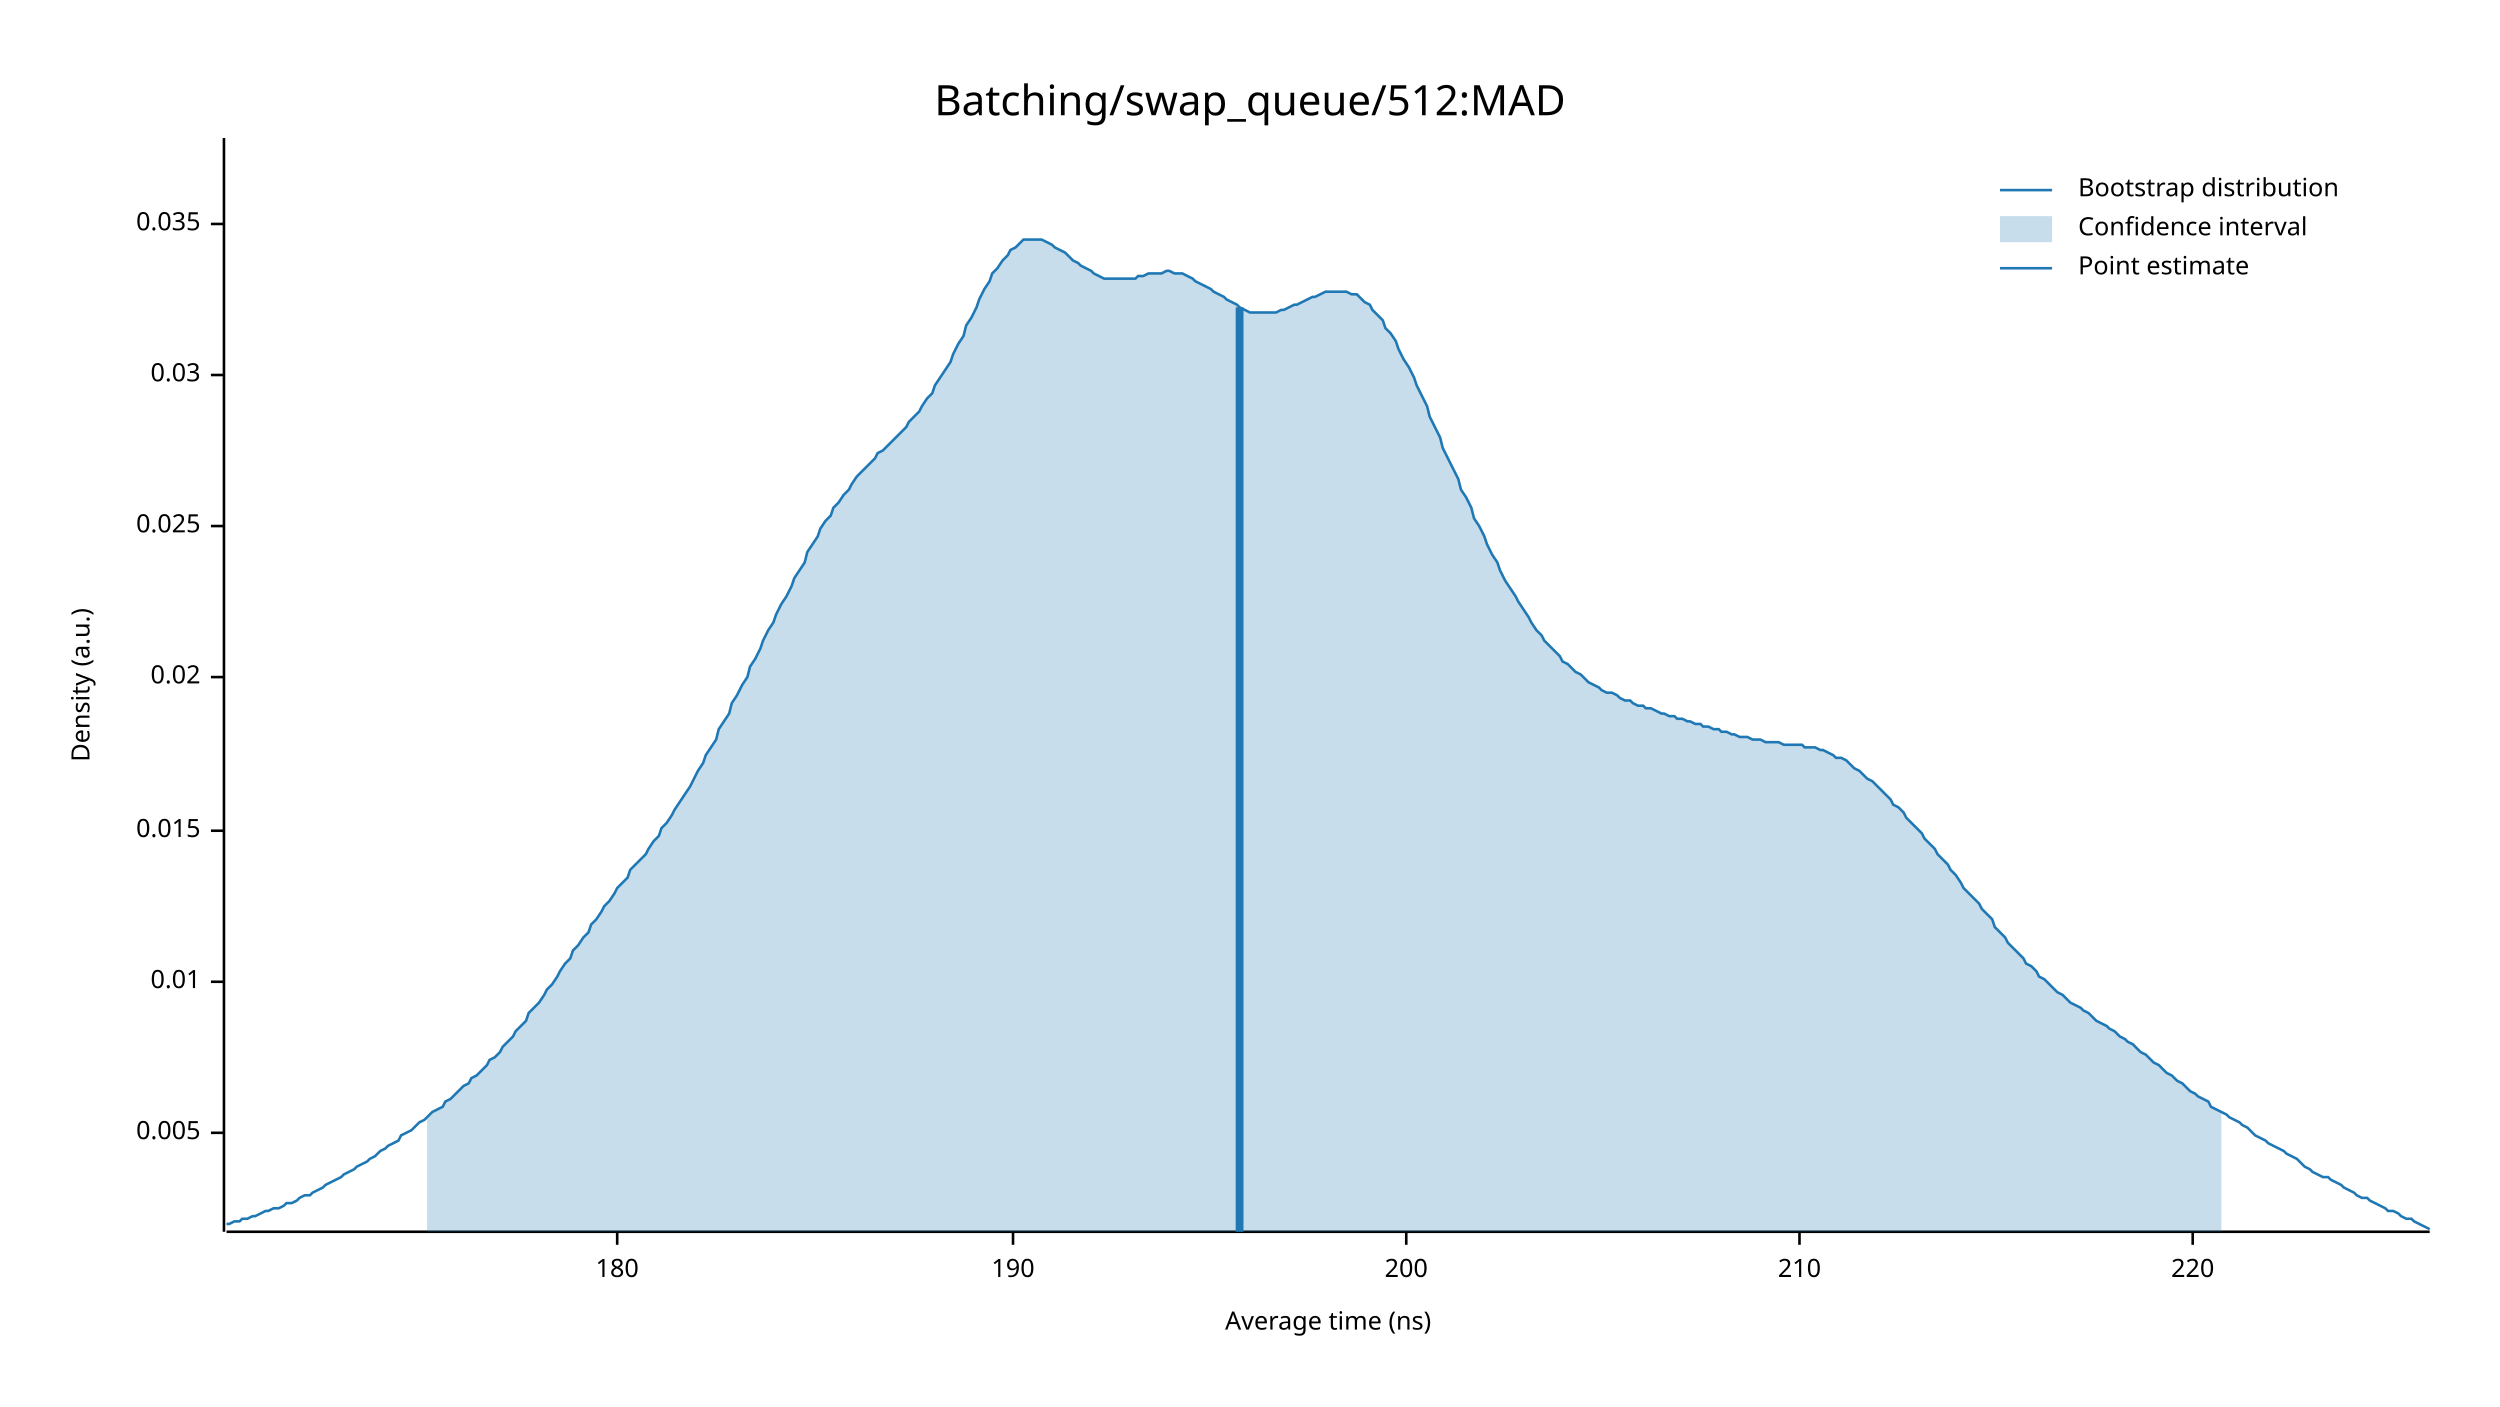
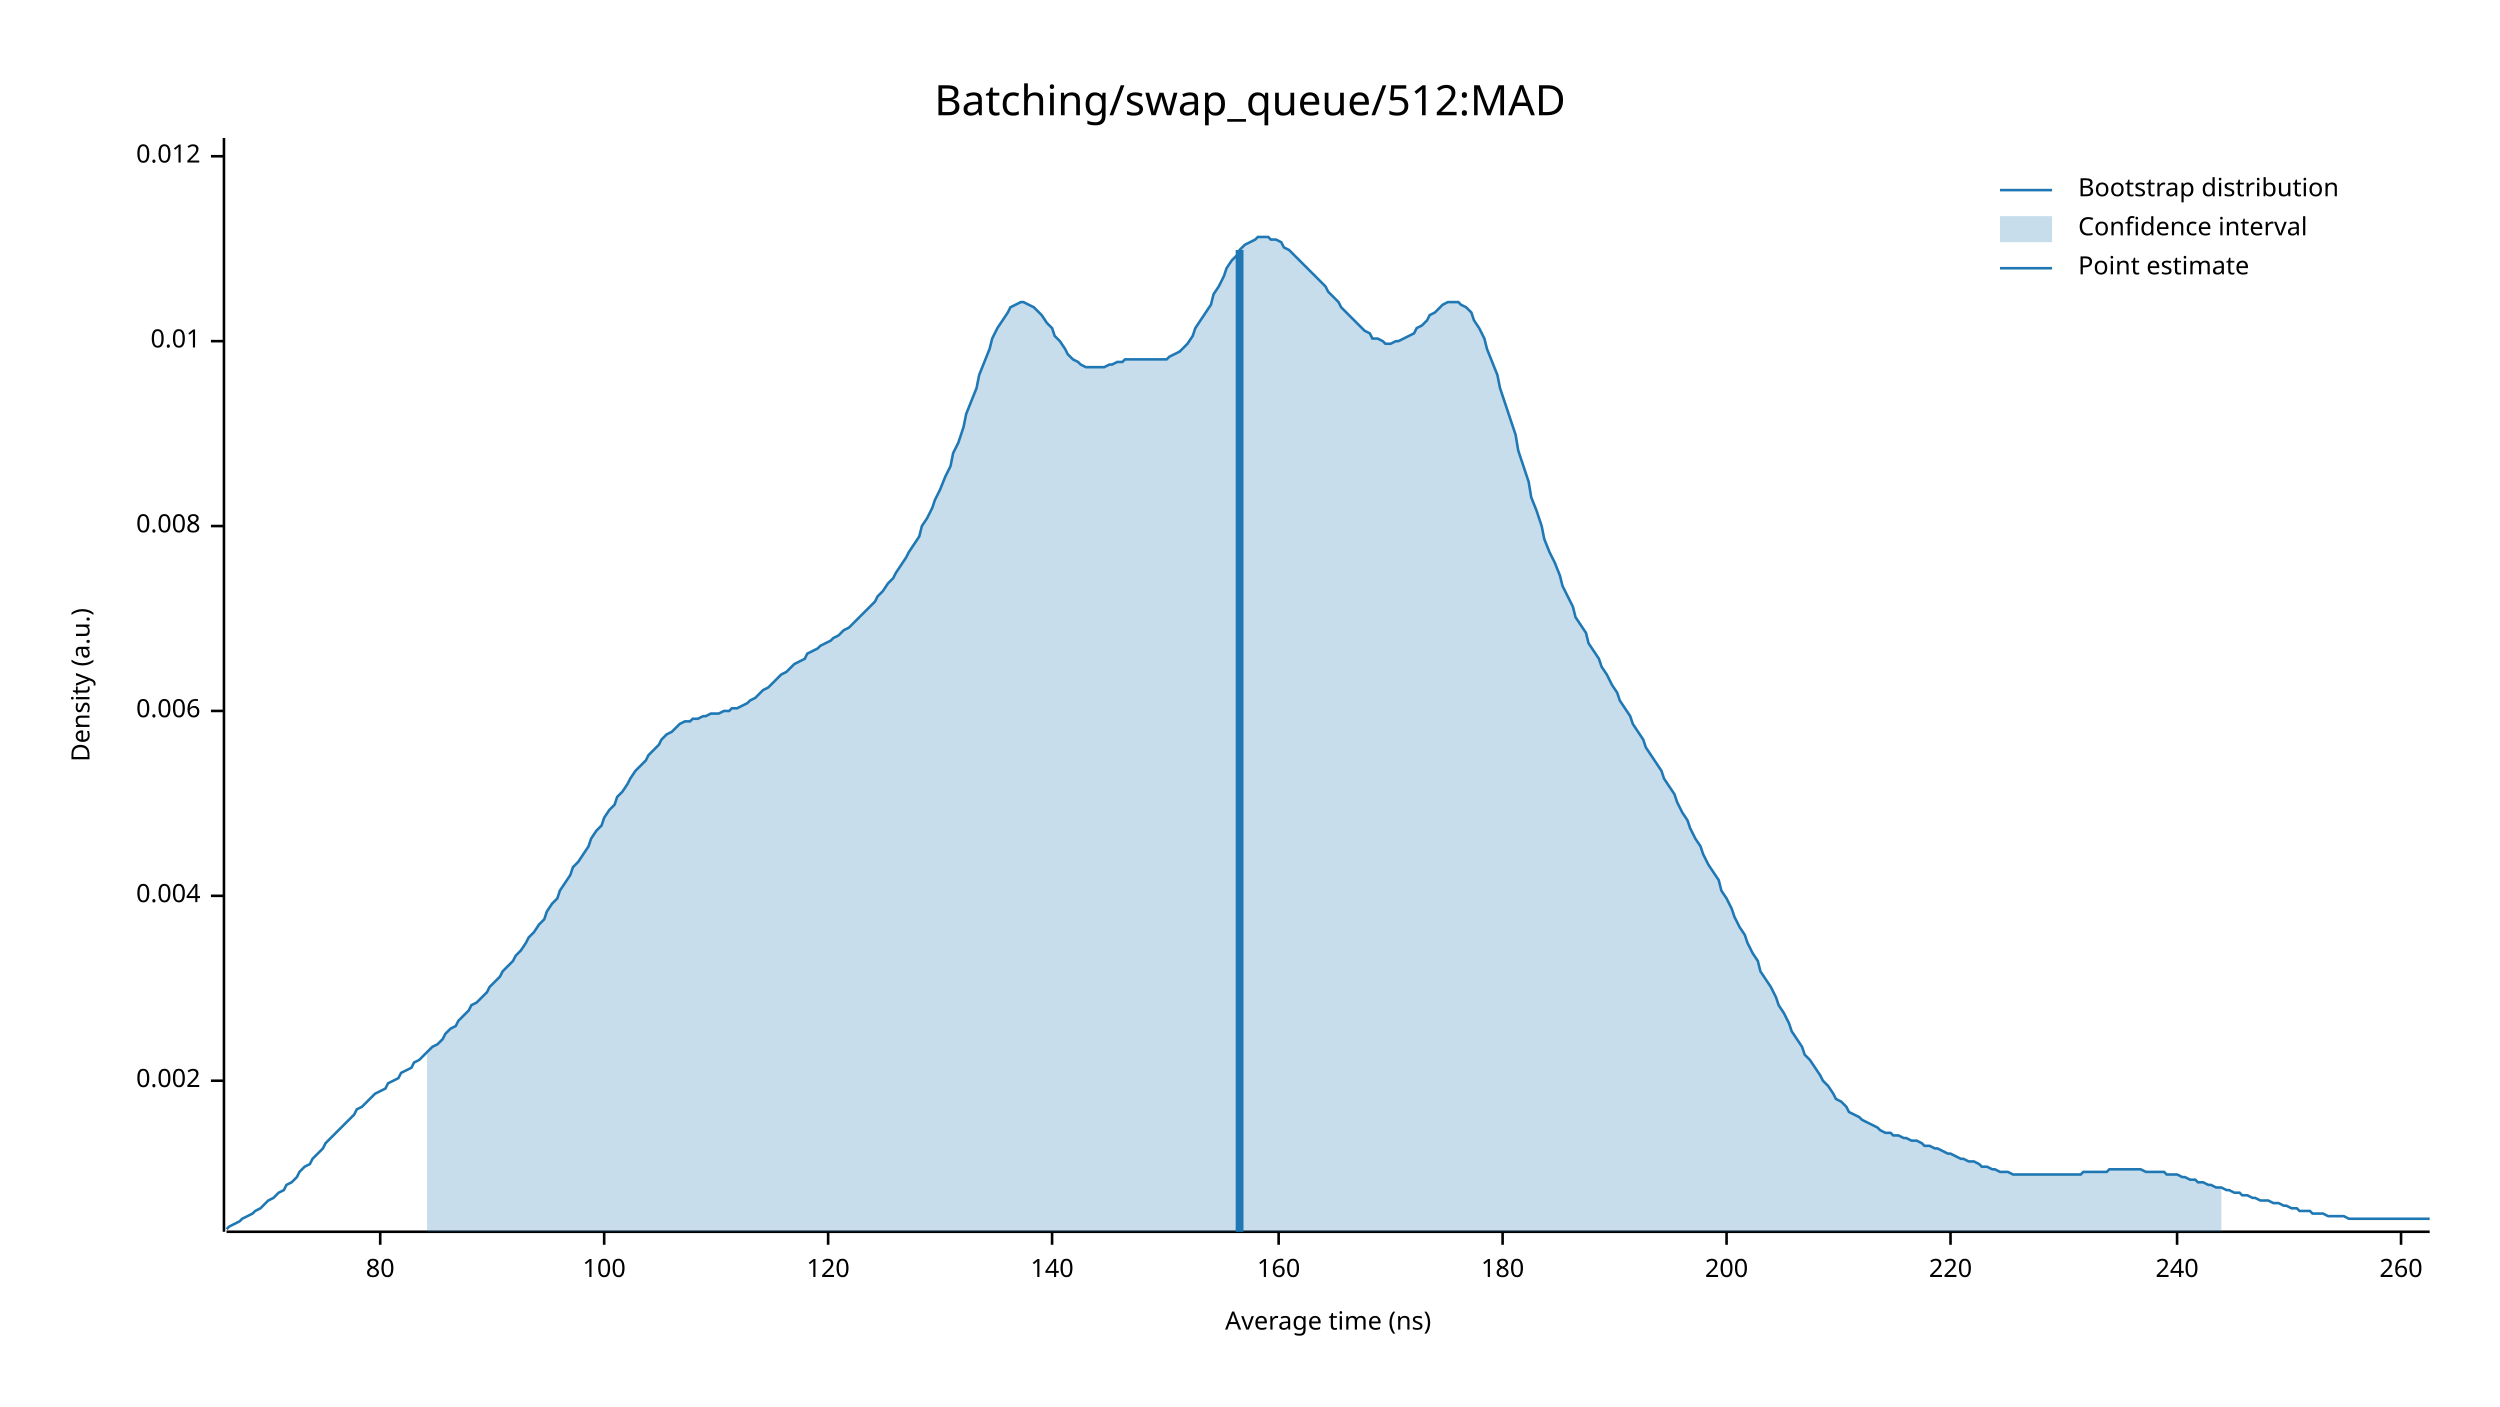
<svg xmlns="http://www.w3.org/2000/svg" width="960" height="540" viewBox="0 0 960 540">
  <text x="480" y="32" dy="0.76em" text-anchor="middle" font-family="sans-serif" font-size="16.129" opacity="1" fill="#000000">
Batching/swap_queue/512:MAD
</text>
  <text x="27" y="263" dy="0.76em" text-anchor="middle" font-family="sans-serif" font-size="9.677" opacity="1" fill="#000000" transform="rotate(270, 27, 263)">
Density (a.u.)
</text>
  <text x="510" y="513" dy="-0.5ex" text-anchor="middle" font-family="sans-serif" font-size="9.677" opacity="1" fill="#000000">
Average time (ns)
</text>
  <polyline fill="none" opacity="1" stroke="#000000" stroke-width="1" points="86,53 86,473 " />
-   <text x="77" y="435" dy="0.5ex" text-anchor="end" font-family="sans-serif" font-size="9.677" opacity="1" fill="#000000">
- 0.005
+   <text x="77" y="415" dy="0.5ex" text-anchor="end" font-family="sans-serif" font-size="9.677" opacity="1" fill="#000000">
+ 0.002
</text>
-   <polyline fill="none" opacity="1" stroke="#000000" stroke-width="1" points="81,435 86,435 " />
-   <text x="77" y="377" dy="0.5ex" text-anchor="end" font-family="sans-serif" font-size="9.677" opacity="1" fill="#000000">
+   <polyline fill="none" opacity="1" stroke="#000000" stroke-width="1" points="81,415 86,415 " />
+   <text x="77" y="344" dy="0.5ex" text-anchor="end" font-family="sans-serif" font-size="9.677" opacity="1" fill="#000000">
+ 0.004
+ </text>
+   <polyline fill="none" opacity="1" stroke="#000000" stroke-width="1" points="81,344 86,344 " />
+   <text x="77" y="273" dy="0.5ex" text-anchor="end" font-family="sans-serif" font-size="9.677" opacity="1" fill="#000000">
+ 0.006
+ </text>
+   <polyline fill="none" opacity="1" stroke="#000000" stroke-width="1" points="81,273 86,273 " />
+   <text x="77" y="202" dy="0.5ex" text-anchor="end" font-family="sans-serif" font-size="9.677" opacity="1" fill="#000000">
+ 0.008
+ </text>
+   <polyline fill="none" opacity="1" stroke="#000000" stroke-width="1" points="81,202 86,202 " />
+   <text x="77" y="131" dy="0.5ex" text-anchor="end" font-family="sans-serif" font-size="9.677" opacity="1" fill="#000000">
0.01
</text>
-   <polyline fill="none" opacity="1" stroke="#000000" stroke-width="1" points="81,377 86,377 " />
-   <text x="77" y="319" dy="0.5ex" text-anchor="end" font-family="sans-serif" font-size="9.677" opacity="1" fill="#000000">
- 0.015
+   <polyline fill="none" opacity="1" stroke="#000000" stroke-width="1" points="81,131 86,131 " />
+   <text x="77" y="60" dy="0.5ex" text-anchor="end" font-family="sans-serif" font-size="9.677" opacity="1" fill="#000000">
+ 0.012
</text>
-   <polyline fill="none" opacity="1" stroke="#000000" stroke-width="1" points="81,319 86,319 " />
-   <text x="77" y="260" dy="0.5ex" text-anchor="end" font-family="sans-serif" font-size="9.677" opacity="1" fill="#000000">
- 0.02
+   <polyline fill="none" opacity="1" stroke="#000000" stroke-width="1" points="81,60 86,60 " />
+   <polyline fill="none" opacity="1" stroke="#000000" stroke-width="1" points="87,473 933,473 " />
+   <text x="146" y="483" dy="0.76em" text-anchor="middle" font-family="sans-serif" font-size="9.677" opacity="1" fill="#000000">
+ 80
</text>
-   <polyline fill="none" opacity="1" stroke="#000000" stroke-width="1" points="81,260 86,260 " />
-   <text x="77" y="202" dy="0.5ex" text-anchor="end" font-family="sans-serif" font-size="9.677" opacity="1" fill="#000000">
- 0.025
+   <polyline fill="none" opacity="1" stroke="#000000" stroke-width="1" points="146,473 146,478 " />
+   <text x="232" y="483" dy="0.76em" text-anchor="middle" font-family="sans-serif" font-size="9.677" opacity="1" fill="#000000">
+ 100
</text>
-   <polyline fill="none" opacity="1" stroke="#000000" stroke-width="1" points="81,202 86,202 " />
-   <text x="77" y="144" dy="0.5ex" text-anchor="end" font-family="sans-serif" font-size="9.677" opacity="1" fill="#000000">
- 0.03
+   <polyline fill="none" opacity="1" stroke="#000000" stroke-width="1" points="232,473 232,478 " />
+   <text x="318" y="483" dy="0.76em" text-anchor="middle" font-family="sans-serif" font-size="9.677" opacity="1" fill="#000000">
+ 120
</text>
-   <polyline fill="none" opacity="1" stroke="#000000" stroke-width="1" points="81,144 86,144 " />
-   <text x="77" y="86" dy="0.5ex" text-anchor="end" font-family="sans-serif" font-size="9.677" opacity="1" fill="#000000">
- 0.035
+   <polyline fill="none" opacity="1" stroke="#000000" stroke-width="1" points="318,473 318,478 " />
+   <text x="404" y="483" dy="0.76em" text-anchor="middle" font-family="sans-serif" font-size="9.677" opacity="1" fill="#000000">
+ 140
</text>
-   <polyline fill="none" opacity="1" stroke="#000000" stroke-width="1" points="81,86 86,86 " />
-   <polyline fill="none" opacity="1" stroke="#000000" stroke-width="1" points="87,473 933,473 " />
-   <text x="237" y="483" dy="0.76em" text-anchor="middle" font-family="sans-serif" font-size="9.677" opacity="1" fill="#000000">
+   <polyline fill="none" opacity="1" stroke="#000000" stroke-width="1" points="404,473 404,478 " />
+   <text x="491" y="483" dy="0.76em" text-anchor="middle" font-family="sans-serif" font-size="9.677" opacity="1" fill="#000000">
+ 160
+ </text>
+   <polyline fill="none" opacity="1" stroke="#000000" stroke-width="1" points="491,473 491,478 " />
+   <text x="577" y="483" dy="0.76em" text-anchor="middle" font-family="sans-serif" font-size="9.677" opacity="1" fill="#000000">
180
</text>
-   <polyline fill="none" opacity="1" stroke="#000000" stroke-width="1" points="237,473 237,478 " />
-   <text x="389" y="483" dy="0.76em" text-anchor="middle" font-family="sans-serif" font-size="9.677" opacity="1" fill="#000000">
- 190
- </text>
-   <polyline fill="none" opacity="1" stroke="#000000" stroke-width="1" points="389,473 389,478 " />
-   <text x="540" y="483" dy="0.76em" text-anchor="middle" font-family="sans-serif" font-size="9.677" opacity="1" fill="#000000">
+   <polyline fill="none" opacity="1" stroke="#000000" stroke-width="1" points="577,473 577,478 " />
+   <text x="663" y="483" dy="0.76em" text-anchor="middle" font-family="sans-serif" font-size="9.677" opacity="1" fill="#000000">
200
</text>
-   <polyline fill="none" opacity="1" stroke="#000000" stroke-width="1" points="540,473 540,478 " />
-   <text x="691" y="483" dy="0.76em" text-anchor="middle" font-family="sans-serif" font-size="9.677" opacity="1" fill="#000000">
- 210
- </text>
-   <polyline fill="none" opacity="1" stroke="#000000" stroke-width="1" points="691,473 691,478 " />
-   <text x="842" y="483" dy="0.76em" text-anchor="middle" font-family="sans-serif" font-size="9.677" opacity="1" fill="#000000">
+   <polyline fill="none" opacity="1" stroke="#000000" stroke-width="1" points="663,473 663,478 " />
+   <text x="749" y="483" dy="0.76em" text-anchor="middle" font-family="sans-serif" font-size="9.677" opacity="1" fill="#000000">
220
</text>
-   <polyline fill="none" opacity="1" stroke="#000000" stroke-width="1" points="842,473 842,478 " />
-   <polyline fill="none" opacity="1" stroke="#1F78B4" stroke-width="1" points="87,470 88,470 90,469 92,469 93,468 95,468 97,467 98,467 100,466 102,465 103,465 105,464 107,464 109,463 110,462 112,462 114,461 115,460 117,459 119,459 120,458 122,457 124,456 125,455 127,454 129,453 131,452 132,451 134,450 136,449 137,448 139,447 141,446 142,445 144,444 146,442 148,441 149,440 151,439 153,438 154,436 156,435 158,434 159,433 161,431 163,430 164,429 166,427 168,426 170,425 171,423 173,422 175,420 176,419 178,417 180,416 181,414 183,413 185,411 187,409 188,407 190,406 192,404 193,402 195,400 197,398 198,396 200,394 202,392 203,389 205,387 207,385 209,382 210,380 212,378 214,375 215,373 217,370 219,368 220,365 222,363 224,360 226,358 227,355 229,353 231,350 232,348 234,346 236,343 237,341 239,339 241,337 242,334 244,332 246,330 248,328 249,326 251,323 253,321 254,318 256,316 258,313 259,311 261,308 263,305 265,302 266,300 268,296 270,293 271,290 273,287 275,284 276,280 278,277 280,274 281,270 283,267 285,263 287,260 288,256 290,253 292,249 293,246 295,242 297,239 298,236 300,232 302,229 304,225 305,222 307,219 309,216 310,212 312,209 314,206 315,203 317,200 319,198 320,195 322,193 324,190 326,188 327,186 329,183 331,181 332,180 334,178 336,176 337,174 339,173 341,171 343,169 344,168 346,166 348,164 349,162 351,160 353,158 354,156 356,153 358,151 359,148 361,145 363,142 365,139 366,136 368,132 370,129 371,125 373,122 375,118 376,115 378,111 380,108 381,105 383,103 385,100 387,98 388,96 390,95 392,93 393,92 395,92 397,92 398,92 400,92 402,93 404,94 405,95 407,96 409,97 410,98 412,100 414,101 415,102 417,103 419,104 420,105 422,106 424,107 426,107 427,107 429,107 431,107 432,107 434,107 436,107 437,106 439,106 441,105 443,105 444,105 446,105 448,104 449,104 451,105 453,105 454,105 456,106 458,107 459,108 461,109 463,110 465,111 466,112 468,113 470,114 471,115 473,116 475,117 476,118 478,119 480,120 482,120 483,120 485,120 487,120 488,120 490,120 492,119 493,119 495,118 497,117 498,117 500,116 502,115 504,114 505,114 507,113 509,112 510,112 512,112 514,112 515,112 517,112 519,113 521,113 522,114 524,116 526,117 527,119 529,121 531,123 532,126 534,128 536,131 537,134 539,138 541,141 543,145 544,148 546,152 548,156 549,160 551,164 553,168 554,172 556,176 558,180 560,184 561,188 563,191 565,195 566,199 568,202 570,206 571,209 573,213 575,216 576,219 578,223 580,226 582,229 583,231 585,234 587,237 588,239 590,242 592,244 593,246 595,248 597,250 599,252 600,254 602,255 604,257 605,258 607,259 609,261 610,262 612,263 614,264 615,265 617,266 619,266 621,267 622,268 624,269 626,269 627,270 629,271 631,271 632,272 634,272 636,273 638,274 639,274 641,275 643,275 644,276 646,276 648,277 649,277 651,278 653,278 654,279 656,279 658,280 660,280 661,281 663,281 665,282 666,282 668,283 670,283 671,283 673,284 675,284 676,284 678,285 680,285 682,285 683,285 685,286 687,286 688,286 690,286 692,286 693,287 695,287 697,287 699,288 700,288 702,289 704,290 705,291 707,291 709,292 710,293 712,295 714,296 715,297 717,299 719,300 721,302 722,303 724,305 726,307 727,309 729,310 731,312 732,314 734,316 736,318 738,320 739,322 741,324 743,326 744,328 746,330 748,332 749,334 751,336 753,339 754,341 756,343 758,345 760,347 761,349 763,351 765,353 766,356 768,358 770,360 771,362 773,364 775,366 777,368 778,370 780,371 782,373 783,375 785,376 787,378 788,379 790,381 792,382 793,383 795,385 797,386 799,387 800,388 802,389 804,391 805,392 807,393 809,394 810,395 812,396 814,398 816,399 817,400 819,401 821,403 822,404 824,405 826,407 827,408 829,409 831,411 832,412 834,413 836,415 838,416 839,417 841,419 843,420 844,421 846,422 848,423 849,425 851,426 853,427 855,428 856,429 858,430 860,431 861,432 863,433 865,435 866,436 868,437 870,438 871,439 873,440 875,441 877,442 878,443 880,444 882,445 883,446 885,448 887,449 888,450 890,451 892,452 894,452 895,453 897,454 899,455 900,456 902,457 904,458 905,459 907,460 909,460 910,461 912,462 914,463 916,464 917,465 919,465 921,466 922,467 924,468 926,468 927,469 929,470 931,471 933,472 " />
-   <polygon opacity="0.25" fill="#1F78B4" points="164,429 166,427 168,426 170,425 171,423 173,422 175,420 176,419 178,417 180,416 181,414 183,413 185,411 187,409 188,407 190,406 192,404 193,402 195,400 197,398 198,396 200,394 202,392 203,389 205,387 207,385 209,382 210,380 212,378 214,375 215,373 217,370 219,368 220,365 222,363 224,360 226,358 227,355 229,353 231,350 232,348 234,346 236,343 237,341 239,339 241,337 242,334 244,332 246,330 248,328 249,326 251,323 253,321 254,318 256,316 258,313 259,311 261,308 263,305 265,302 266,300 268,296 270,293 271,290 273,287 275,284 276,280 278,277 280,274 281,270 283,267 285,263 287,260 288,256 290,253 292,249 293,246 295,242 297,239 298,236 300,232 302,229 304,225 305,222 307,219 309,216 310,212 312,209 314,206 315,203 317,200 319,198 320,195 322,193 324,190 326,188 327,186 329,183 331,181 332,180 334,178 336,176 337,174 339,173 341,171 343,169 344,168 346,166 348,164 349,162 351,160 353,158 354,156 356,153 358,151 359,148 361,145 363,142 365,139 366,136 368,132 370,129 371,125 373,122 375,118 376,115 378,111 380,108 381,105 383,103 385,100 387,98 388,96 390,95 392,93 393,92 395,92 397,92 398,92 400,92 402,93 404,94 405,95 407,96 409,97 410,98 412,100 414,101 415,102 417,103 419,104 420,105 422,106 424,107 426,107 427,107 429,107 431,107 432,107 434,107 436,107 437,106 439,106 441,105 443,105 444,105 446,105 448,104 449,104 451,105 453,105 454,105 456,106 458,107 459,108 461,109 463,110 465,111 466,112 468,113 470,114 471,115 473,116 475,117 476,118 478,119 480,120 482,120 483,120 485,120 487,120 488,120 490,120 492,119 493,119 495,118 497,117 498,117 500,116 502,115 504,114 505,114 507,113 509,112 510,112 512,112 514,112 515,112 517,112 519,113 521,113 522,114 524,116 526,117 527,119 529,121 531,123 532,126 534,128 536,131 537,134 539,138 541,141 543,145 544,148 546,152 548,156 549,160 551,164 553,168 554,172 556,176 558,180 560,184 561,188 563,191 565,195 566,199 568,202 570,206 571,209 573,213 575,216 576,219 578,223 580,226 582,229 583,231 585,234 587,237 588,239 590,242 592,244 593,246 595,248 597,250 599,252 600,254 602,255 604,257 605,258 607,259 609,261 610,262 612,263 614,264 615,265 617,266 619,266 621,267 622,268 624,269 626,269 627,270 629,271 631,271 632,272 634,272 636,273 638,274 639,274 641,275 643,275 644,276 646,276 648,277 649,277 651,278 653,278 654,279 656,279 658,280 660,280 661,281 663,281 665,282 666,282 668,283 670,283 671,283 673,284 675,284 676,284 678,285 680,285 682,285 683,285 685,286 687,286 688,286 690,286 692,286 693,287 695,287 697,287 699,288 700,288 702,289 704,290 705,291 707,291 709,292 710,293 712,295 714,296 715,297 717,299 719,300 721,302 722,303 724,305 726,307 727,309 729,310 731,312 732,314 734,316 736,318 738,320 739,322 741,324 743,326 744,328 746,330 748,332 749,334 751,336 753,339 754,341 756,343 758,345 760,347 761,349 763,351 765,353 766,356 768,358 770,360 771,362 773,364 775,366 777,368 778,370 780,371 782,373 783,375 785,376 787,378 788,379 790,381 792,382 793,383 795,385 797,386 799,387 800,388 802,389 804,391 805,392 807,393 809,394 810,395 812,396 814,398 816,399 817,400 819,401 821,403 822,404 824,405 826,407 827,408 829,409 831,411 832,412 834,413 836,415 838,416 839,417 841,419 843,420 844,421 846,422 848,423 849,425 851,426 853,427 853,473 164,473 " />
-   <polyline fill="none" opacity="1" stroke="#1F78B4" stroke-width="3" points="476,473 476,118 " />
+   <polyline fill="none" opacity="1" stroke="#000000" stroke-width="1" points="749,473 749,478 " />
+   <text x="836" y="483" dy="0.76em" text-anchor="middle" font-family="sans-serif" font-size="9.677" opacity="1" fill="#000000">
+ 240
+ </text>
+   <polyline fill="none" opacity="1" stroke="#000000" stroke-width="1" points="836,473 836,478 " />
+   <text x="922" y="483" dy="0.76em" text-anchor="middle" font-family="sans-serif" font-size="9.677" opacity="1" fill="#000000">
+ 260
+ </text>
+   <polyline fill="none" opacity="1" stroke="#000000" stroke-width="1" points="922,473 922,478 " />
+   <polyline fill="none" opacity="1" stroke="#1F78B4" stroke-width="1" points="87,472 88,471 90,470 92,469 93,468 95,467 97,466 98,465 100,464 102,462 103,461 105,460 107,458 109,457 110,455 112,454 114,452 115,450 117,448 119,447 120,445 122,443 124,441 125,439 127,437 129,435 131,433 132,432 134,430 136,428 137,426 139,425 141,423 142,422 144,420 146,419 148,418 149,416 151,415 153,414 154,412 156,411 158,410 159,408 161,407 163,405 164,404 166,402 168,401 170,399 171,397 173,395 175,394 176,392 178,390 180,388 181,386 183,385 185,383 187,381 188,379 190,377 192,375 193,373 195,371 197,369 198,367 200,365 202,362 203,360 205,358 207,355 209,353 210,350 212,347 214,345 215,342 217,339 219,336 220,333 222,331 224,328 226,325 227,322 229,319 231,317 232,314 234,311 236,309 237,306 239,304 241,301 242,299 244,296 246,294 248,292 249,290 251,288 253,286 254,284 256,282 258,281 259,280 261,278 263,277 265,277 266,276 268,276 270,275 271,275 273,274 275,274 276,274 278,273 280,273 281,272 283,272 285,271 287,270 288,269 290,268 292,266 293,265 295,264 297,262 298,261 300,259 302,258 304,256 305,255 307,254 309,253 310,251 312,250 314,249 315,248 317,247 319,246 320,245 322,244 324,242 326,241 327,240 329,238 331,236 332,235 334,233 336,231 337,229 339,227 341,224 343,222 344,220 346,217 348,214 349,212 351,209 353,206 354,202 356,199 358,195 359,192 361,188 363,183 365,179 366,174 368,170 370,164 371,159 373,154 375,149 376,144 378,139 380,134 381,130 383,126 385,123 387,120 388,118 390,117 392,116 393,116 395,117 397,118 398,119 400,121 402,124 404,126 405,129 407,131 409,134 410,136 412,138 414,139 415,140 417,141 419,141 420,141 422,141 424,141 426,140 427,140 429,139 431,139 432,138 434,138 436,138 437,138 439,138 441,138 443,138 444,138 446,138 448,138 449,137 451,136 453,135 454,134 456,132 458,129 459,126 461,123 463,120 465,117 466,113 468,110 470,106 471,103 473,100 475,98 476,96 478,94 480,93 482,92 483,91 485,91 487,91 488,92 490,92 492,93 493,95 495,96 497,98 498,99 500,101 502,103 504,105 505,106 507,108 509,110 510,112 512,114 514,116 515,118 517,120 519,122 521,124 522,125 524,127 526,128 527,130 529,130 531,131 532,132 534,132 536,131 537,131 539,130 541,129 543,128 544,126 546,125 548,123 549,121 551,120 553,118 554,117 556,116 558,116 560,116 561,117 563,118 565,120 566,123 568,126 570,130 571,134 573,139 575,144 576,149 578,155 580,161 582,167 583,173 585,179 587,185 588,191 590,196 592,202 593,207 595,212 597,216 599,221 600,225 602,229 604,233 605,237 607,240 609,243 610,247 612,250 614,253 615,256 617,259 619,263 621,266 622,269 624,272 626,275 627,278 629,281 631,284 632,287 634,290 636,293 638,296 639,299 641,302 643,305 644,308 646,312 648,315 649,318 651,322 653,325 654,328 656,332 658,335 660,338 661,342 663,345 665,349 666,352 668,356 670,359 671,362 673,366 675,369 676,373 678,376 680,379 682,383 683,386 685,389 687,393 688,396 690,399 692,402 693,405 695,407 697,410 699,413 700,415 702,417 704,420 705,422 707,423 709,425 710,427 712,428 714,429 715,430 717,431 719,432 721,433 722,434 724,435 726,435 727,436 729,436 731,437 732,437 734,438 736,438 738,439 739,440 741,440 743,441 744,441 746,442 748,443 749,443 751,444 753,445 754,445 756,446 758,446 760,447 761,448 763,448 765,449 766,449 768,450 770,450 771,450 773,451 775,451 777,451 778,451 780,451 782,451 783,451 785,451 787,451 788,451 790,451 792,451 793,451 795,451 797,451 799,451 800,450 802,450 804,450 805,450 807,450 809,450 810,449 812,449 814,449 816,449 817,449 819,449 821,449 822,449 824,450 826,450 827,450 829,450 831,450 832,451 834,451 836,451 838,452 839,452 841,453 843,453 844,454 846,454 848,455 849,455 851,456 853,456 855,457 856,457 858,458 860,458 861,459 863,459 865,460 866,460 868,461 870,461 871,461 873,462 875,462 877,463 878,463 880,464 882,464 883,465 885,465 887,465 888,466 890,466 892,466 894,467 895,467 897,467 899,467 900,467 902,468 904,468 905,468 907,468 909,468 910,468 912,468 914,468 916,468 917,468 919,468 921,468 922,468 924,468 926,468 927,468 929,468 931,468 933,468 " />
+   <polygon opacity="0.25" fill="#1F78B4" points="164,404 166,402 168,401 170,399 171,397 173,395 175,394 176,392 178,390 180,388 181,386 183,385 185,383 187,381 188,379 190,377 192,375 193,373 195,371 197,369 198,367 200,365 202,362 203,360 205,358 207,355 209,353 210,350 212,347 214,345 215,342 217,339 219,336 220,333 222,331 224,328 226,325 227,322 229,319 231,317 232,314 234,311 236,309 237,306 239,304 241,301 242,299 244,296 246,294 248,292 249,290 251,288 253,286 254,284 256,282 258,281 259,280 261,278 263,277 265,277 266,276 268,276 270,275 271,275 273,274 275,274 276,274 278,273 280,273 281,272 283,272 285,271 287,270 288,269 290,268 292,266 293,265 295,264 297,262 298,261 300,259 302,258 304,256 305,255 307,254 309,253 310,251 312,250 314,249 315,248 317,247 319,246 320,245 322,244 324,242 326,241 327,240 329,238 331,236 332,235 334,233 336,231 337,229 339,227 341,224 343,222 344,220 346,217 348,214 349,212 351,209 353,206 354,202 356,199 358,195 359,192 361,188 363,183 365,179 366,174 368,170 370,164 371,159 373,154 375,149 376,144 378,139 380,134 381,130 383,126 385,123 387,120 388,118 390,117 392,116 393,116 395,117 397,118 398,119 400,121 402,124 404,126 405,129 407,131 409,134 410,136 412,138 414,139 415,140 417,141 419,141 420,141 422,141 424,141 426,140 427,140 429,139 431,139 432,138 434,138 436,138 437,138 439,138 441,138 443,138 444,138 446,138 448,138 449,137 451,136 453,135 454,134 456,132 458,129 459,126 461,123 463,120 465,117 466,113 468,110 470,106 471,103 473,100 475,98 476,96 478,94 480,93 482,92 483,91 485,91 487,91 488,92 490,92 492,93 493,95 495,96 497,98 498,99 500,101 502,103 504,105 505,106 507,108 509,110 510,112 512,114 514,116 515,118 517,120 519,122 521,124 522,125 524,127 526,128 527,130 529,130 531,131 532,132 534,132 536,131 537,131 539,130 541,129 543,128 544,126 546,125 548,123 549,121 551,120 553,118 554,117 556,116 558,116 560,116 561,117 563,118 565,120 566,123 568,126 570,130 571,134 573,139 575,144 576,149 578,155 580,161 582,167 583,173 585,179 587,185 588,191 590,196 592,202 593,207 595,212 597,216 599,221 600,225 602,229 604,233 605,237 607,240 609,243 610,247 612,250 614,253 615,256 617,259 619,263 621,266 622,269 624,272 626,275 627,278 629,281 631,284 632,287 634,290 636,293 638,296 639,299 641,302 643,305 644,308 646,312 648,315 649,318 651,322 653,325 654,328 656,332 658,335 660,338 661,342 663,345 665,349 666,352 668,356 670,359 671,362 673,366 675,369 676,373 678,376 680,379 682,383 683,386 685,389 687,393 688,396 690,399 692,402 693,405 695,407 697,410 699,413 700,415 702,417 704,420 705,422 707,423 709,425 710,427 712,428 714,429 715,430 717,431 719,432 721,433 722,434 724,435 726,435 727,436 729,436 731,437 732,437 734,438 736,438 738,439 739,440 741,440 743,441 744,441 746,442 748,443 749,443 751,444 753,445 754,445 756,446 758,446 760,447 761,448 763,448 765,449 766,449 768,450 770,450 771,450 773,451 775,451 777,451 778,451 780,451 782,451 783,451 785,451 787,451 788,451 790,451 792,451 793,451 795,451 797,451 799,451 800,450 802,450 804,450 805,450 807,450 809,450 810,449 812,449 814,449 816,449 817,449 819,449 821,449 822,449 824,450 826,450 827,450 829,450 831,450 832,451 834,451 836,451 838,452 839,452 841,453 843,453 844,454 846,454 848,455 849,455 851,456 853,456 853,473 164,473 " />
+   <polyline fill="none" opacity="1" stroke="#1F78B4" stroke-width="3" points="476,473 476,96 " />
  <text x="798" y="68" dy="0.76em" text-anchor="start" font-family="sans-serif" font-size="9.677" opacity="1" fill="#000000">
Bootstrap distribution
</text>
  <text x="798" y="83" dy="0.76em" text-anchor="start" font-family="sans-serif" font-size="9.677" opacity="1" fill="#000000">
Confidence interval
</text>
  <text x="798" y="98" dy="0.76em" text-anchor="start" font-family="sans-serif" font-size="9.677" opacity="1" fill="#000000">
Point estimate
</text>
  <polyline fill="none" opacity="1" stroke="#1F78B4" stroke-width="1" points="768,73 788,73 " />
  <rect x="768" y="83" width="20" height="10" opacity="0.25" fill="#1F78B4" stroke="none" />
  <polyline fill="none" opacity="1" stroke="#1F78B4" stroke-width="1" points="768,103 788,103 " />
</svg>
